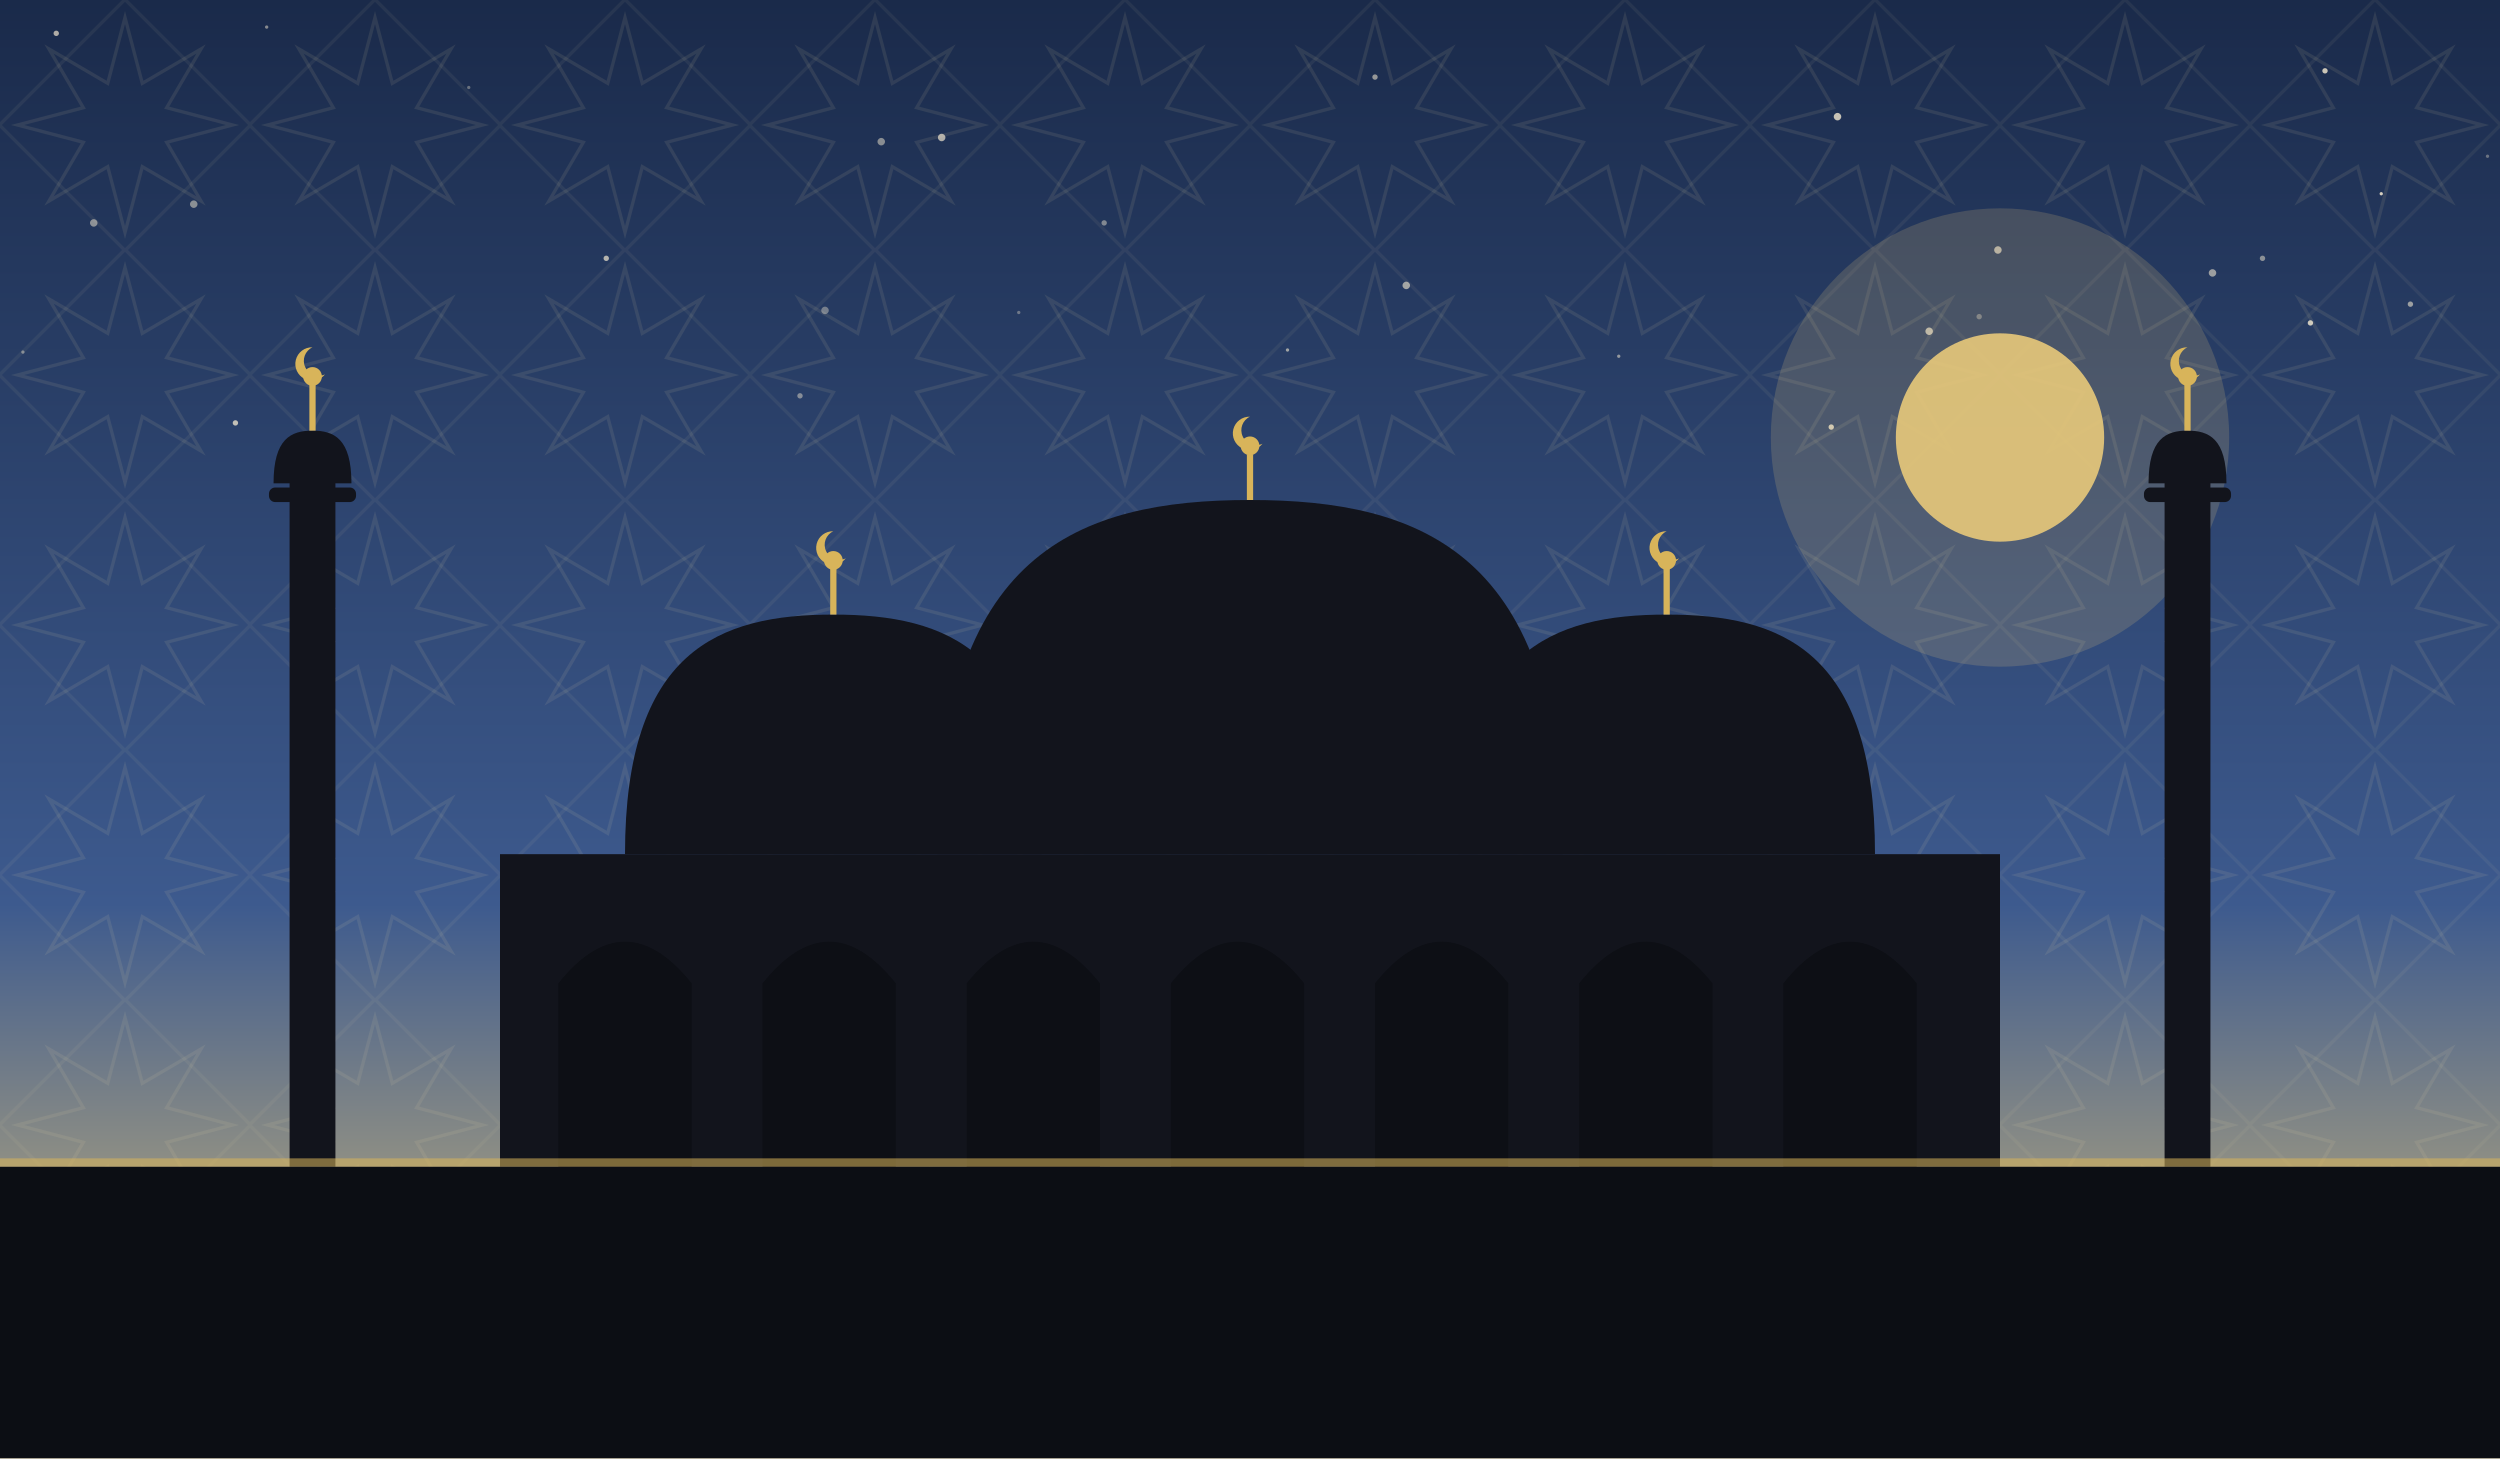
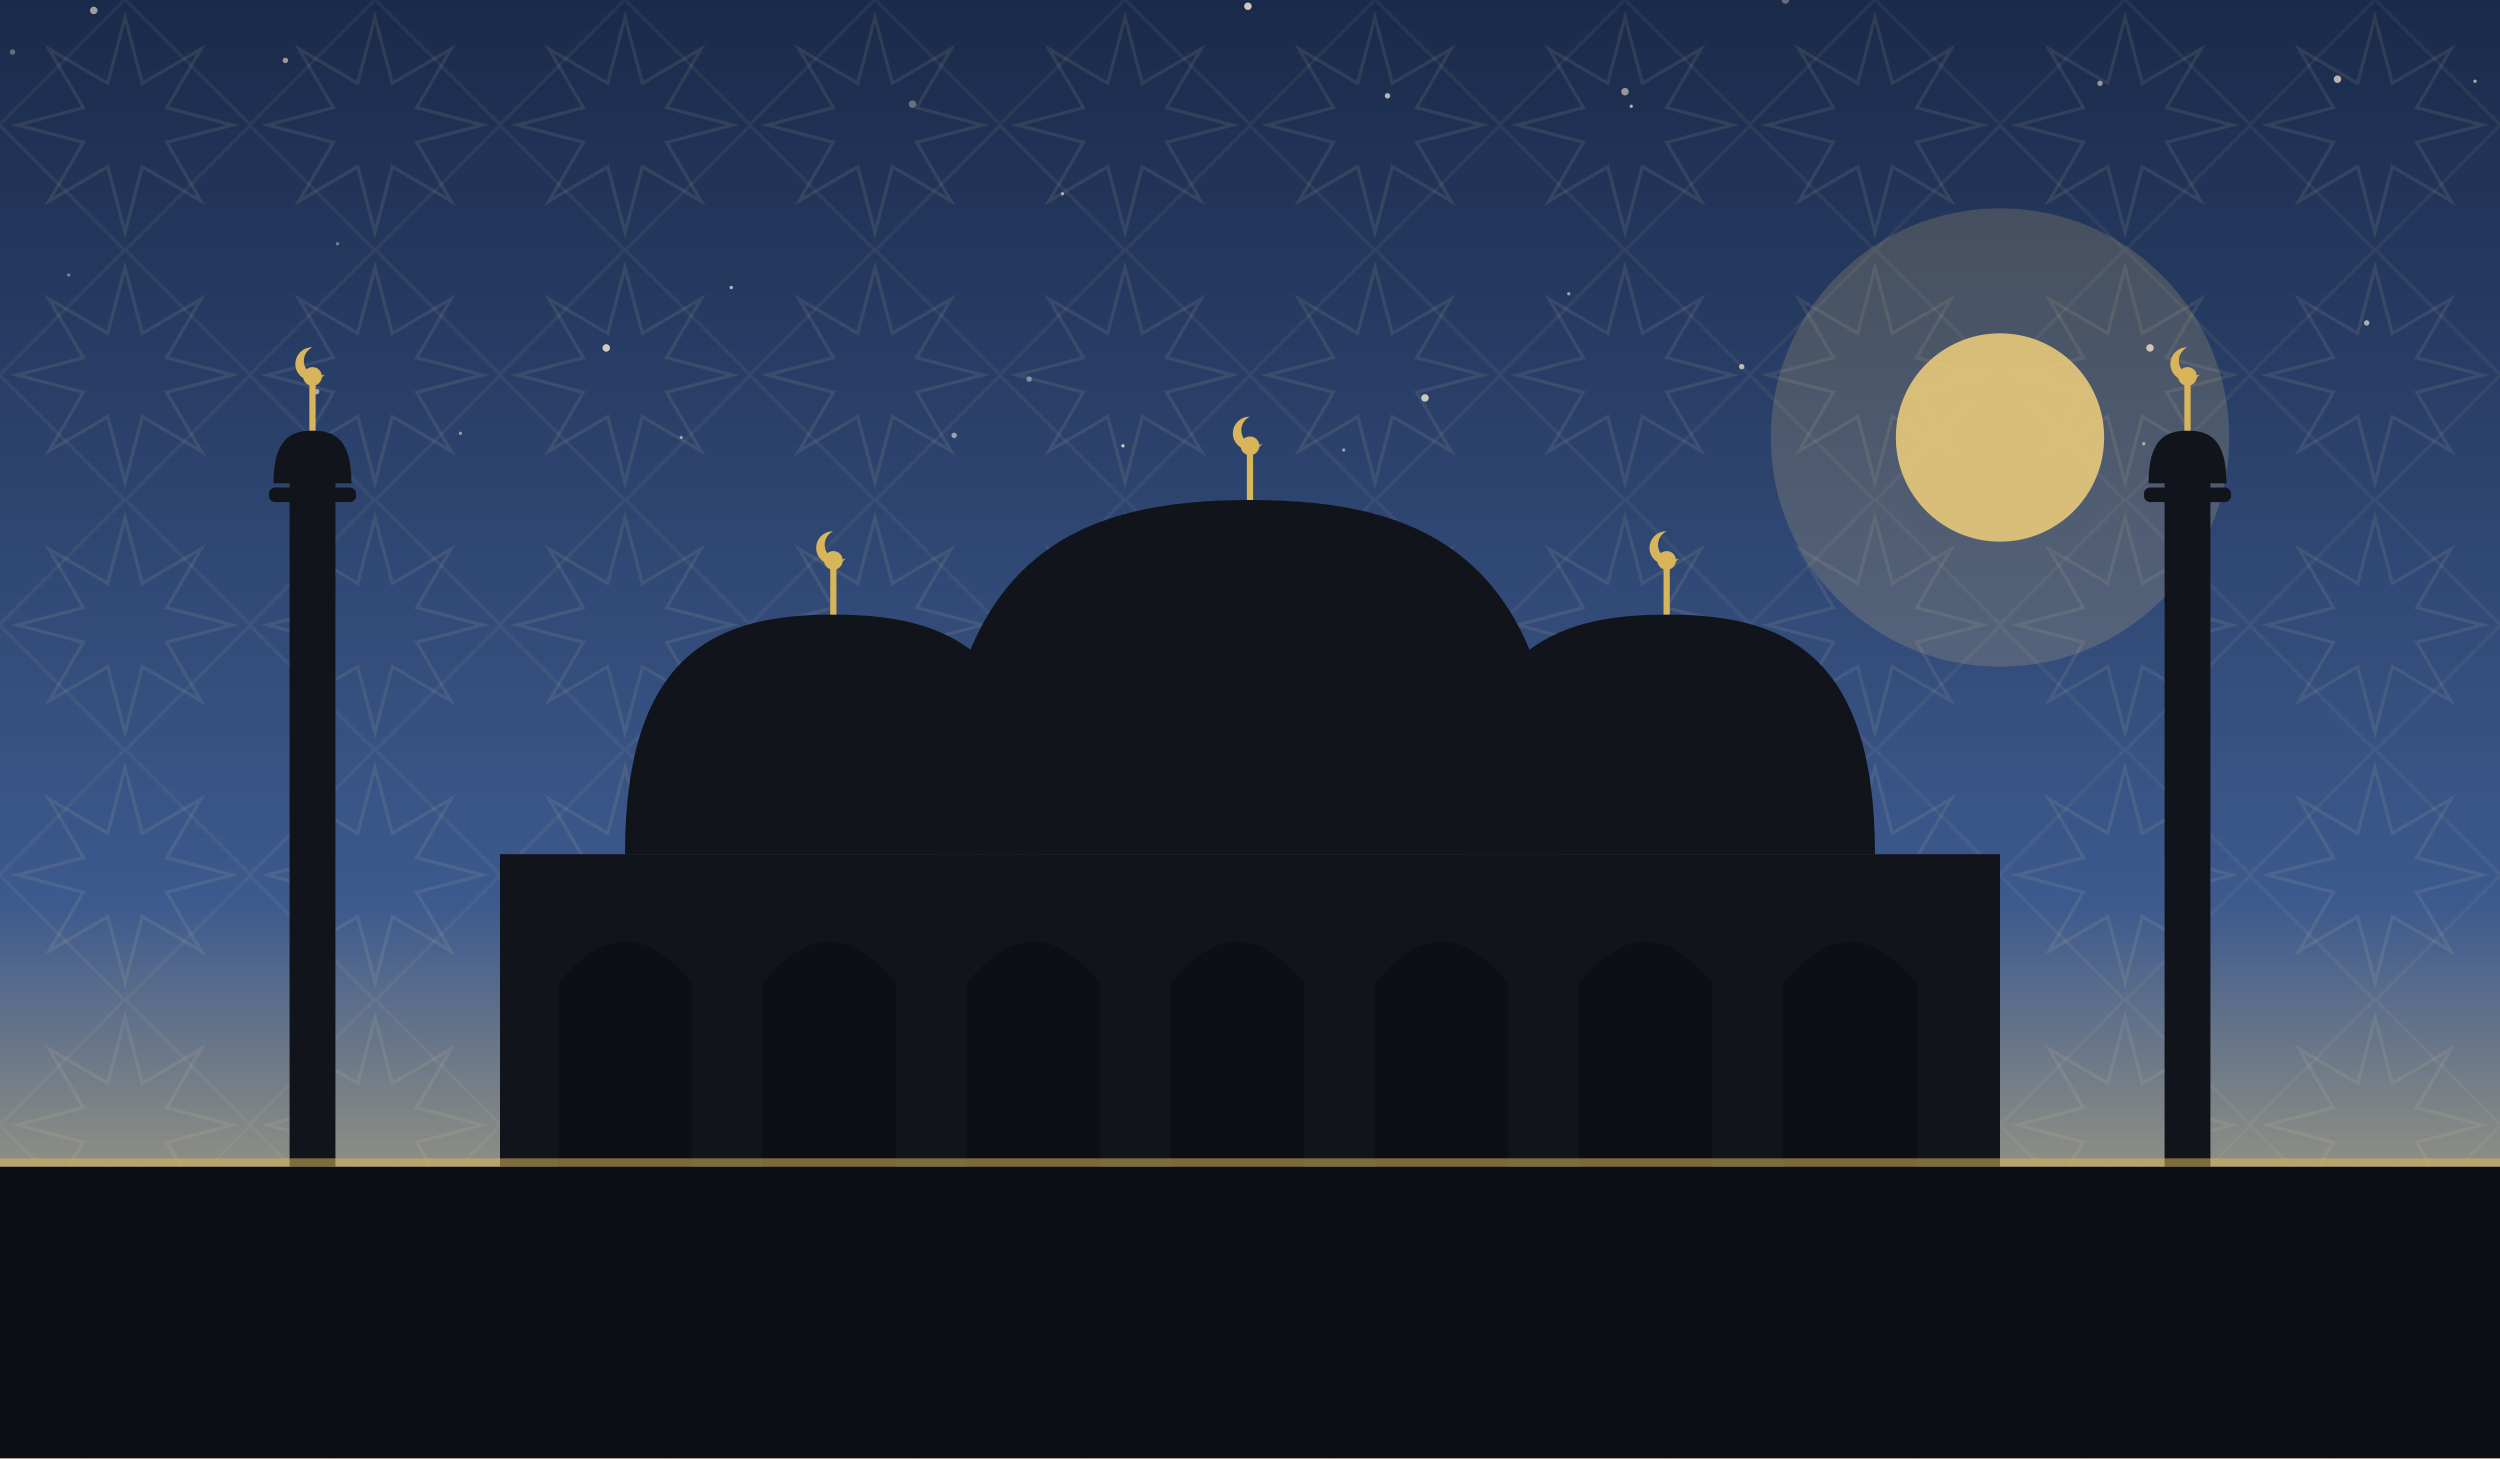
<svg xmlns="http://www.w3.org/2000/svg" viewBox="0 0 1200 700" role="img">
  <defs>
    <linearGradient id="sky" x1="0" y1="0" x2="0" y2="1">
      <stop offset="0" stop-color="#1a2a4a" />
      <stop offset="0.62" stop-color="#3d5a8e" />
      <stop offset="1" stop-color="#e8c97a" />
    </linearGradient>
    <pattern id="g1" width="120" height="120" patternUnits="userSpaceOnUse">
      <polygon points="111.6,60.0 80.0,68.3 96.5,96.5 68.3,80.0 60.0,111.6 51.7,80.0 23.5,96.5 40.0,68.3 8.4,60.0 40.0,51.7 23.5,23.5 51.7,40.0 60.0,8.4 68.3,40.0 96.5,23.5 80.0,51.7" fill="none" stroke="#e8d9a8" stroke-width="1.6" opacity="0.1" />
      <rect x="17.4" y="17.4" width="85.2" height="85.2" fill="none" stroke="#e8d9a8" stroke-width="1.6" opacity="0.07" transform="rotate(45 60.0 60.0)" />
    </pattern>
  </defs>
  <rect width="1200" height="700" fill="url(#sky)" />
  <rect width="1200" height="700" fill="url(#g1)" />
-   <circle cx="113" cy="203" r="1.3" fill="#f7ecd2" opacity="0.74" />
-   <circle cx="27" cy="16" r="1.3" fill="#f7ecd2" opacity="0.67" />
-   <circle cx="1086" cy="124" r="1.3" fill="#f7ecd2" opacity="0.49" />
-   <circle cx="530" cy="107" r="1.3" fill="#f7ecd2" opacity="0.45" />
-   <circle cx="879" cy="205" r="1.3" fill="#f7ecd2" opacity="0.80" />
-   <circle cx="93" cy="98" r="1.8" fill="#f7ecd2" opacity="0.49" />
-   <circle cx="452" cy="66" r="1.8" fill="#f7ecd2" opacity="0.67" />
-   <circle cx="396" cy="149" r="1.8" fill="#f7ecd2" opacity="0.39" />
-   <circle cx="45" cy="107" r="1.8" fill="#f7ecd2" opacity="0.50" />
-   <circle cx="959" cy="120" r="1.8" fill="#f7ecd2" opacity="0.65" />
-   <circle cx="618" cy="168" r="0.8" fill="#f7ecd2" opacity="0.59" />
-   <circle cx="1062" cy="131" r="1.8" fill="#f7ecd2" opacity="0.57" />
-   <circle cx="11" cy="169" r="0.8" fill="#f7ecd2" opacity="0.44" />
-   <circle cx="225" cy="42" r="0.8" fill="#f7ecd2" opacity="0.35" />
-   <circle cx="384" cy="190" r="1.3" fill="#f7ecd2" opacity="0.45" />
-   <circle cx="128" cy="13" r="0.8" fill="#f7ecd2" opacity="0.49" />
-   <circle cx="777" cy="171" r="0.8" fill="#f7ecd2" opacity="0.52" />
-   <circle cx="291" cy="124" r="1.3" fill="#f7ecd2" opacity="0.69" />
-   <circle cx="950" cy="152" r="1.3" fill="#f7ecd2" opacity="0.35" />
-   <circle cx="1194" cy="75" r="0.8" fill="#f7ecd2" opacity="0.35" />
-   <circle cx="1143" cy="93" r="0.8" fill="#f7ecd2" opacity="0.84" />
-   <circle cx="1157" cy="146" r="1.3" fill="#f7ecd2" opacity="0.57" />
-   <circle cx="1116" cy="34" r="1.3" fill="#f7ecd2" opacity="0.79" />
-   <circle cx="660" cy="37" r="1.3" fill="#f7ecd2" opacity="0.55" />
-   <circle cx="1109" cy="155" r="1.3" fill="#f7ecd2" opacity="0.80" />
-   <circle cx="423" cy="68" r="1.8" fill="#f7ecd2" opacity="0.49" />
-   <circle cx="882" cy="56" r="1.8" fill="#f7ecd2" opacity="0.77" />
-   <circle cx="926" cy="159" r="1.8" fill="#f7ecd2" opacity="0.69" />
-   <circle cx="675" cy="137" r="1.8" fill="#f7ecd2" opacity="0.60" />
-   <circle cx="489" cy="150" r="0.8" fill="#f7ecd2" opacity="0.35" />
+   <circle cx="836" cy="176" r="1.3" fill="#f7ecd2" opacity="0.71" />
+   <circle cx="6" cy="25" r="1.3" fill="#f7ecd2" opacity="0.35" />
+   <circle cx="753" cy="141" r="0.8" fill="#f7ecd2" opacity="0.58" />
+   <circle cx="221" cy="208" r="0.8" fill="#f7ecd2" opacity="0.53" />
+   <circle cx="1122" cy="38" r="1.8" fill="#f7ecd2" opacity="0.71" />
+   <circle cx="1032" cy="167" r="1.8" fill="#f7ecd2" opacity="0.79" />
+   <circle cx="599" cy="3" r="1.8" fill="#f7ecd2" opacity="0.82" />
+   <circle cx="327" cy="210" r="0.8" fill="#f7ecd2" opacity="0.55" />
+   <circle cx="1008" cy="40" r="1.3" fill="#f7ecd2" opacity="0.55" />
+   <circle cx="458" cy="209" r="1.3" fill="#f7ecd2" opacity="0.57" />
+   <circle cx="45" cy="5" r="1.8" fill="#f7ecd2" opacity="0.60" />
+   <circle cx="33" cy="132" r="0.8" fill="#f7ecd2" opacity="0.41" />
+   <circle cx="494" cy="182" r="1.3" fill="#f7ecd2" opacity="0.43" />
+   <circle cx="684" cy="191" r="1.8" fill="#f7ecd2" opacity="0.79" />
+   <circle cx="291" cy="167" r="1.8" fill="#f7ecd2" opacity="0.82" />
+   <circle cx="539" cy="214" r="0.8" fill="#f7ecd2" opacity="0.81" />
+   <circle cx="780" cy="44" r="1.8" fill="#f7ecd2" opacity="0.55" />
+   <circle cx="510" cy="93" r="0.8" fill="#f7ecd2" opacity="0.65" />
+   <circle cx="137" cy="29" r="1.3" fill="#f7ecd2" opacity="0.58" />
+   <circle cx="645" cy="216" r="0.8" fill="#f7ecd2" opacity="0.55" />
+   <circle cx="666" cy="46" r="1.3" fill="#f7ecd2" opacity="0.71" />
+   <circle cx="1136" cy="155" r="1.3" fill="#f7ecd2" opacity="0.65" />
+   <circle cx="783" cy="51" r="0.8" fill="#f7ecd2" opacity="0.68" />
+   <circle cx="351" cy="138" r="0.8" fill="#f7ecd2" opacity="0.73" />
+   <circle cx="152" cy="188" r="1.3" fill="#f7ecd2" opacity="0.61" />
+   <circle cx="162" cy="117" r="0.8" fill="#f7ecd2" opacity="0.39" />
+   <circle cx="1029" cy="213" r="0.8" fill="#f7ecd2" opacity="0.62" />
+   <circle cx="857" cy="0" r="1.8" fill="#f7ecd2" opacity="0.35" />
+   <circle cx="438" cy="50" r="1.8" fill="#f7ecd2" opacity="0.35" />
+   <circle cx="1188" cy="39" r="0.8" fill="#f7ecd2" opacity="0.67" />
  <circle cx="960" cy="210" r="110" fill="#e8c97a" opacity="0.18" />
  <circle cx="960" cy="210" r="50" fill="#e8c97a" opacity="0.9" />
  <rect x="240" y="410" width="720" height="150" fill="#12141c" />
  <path d="M 268 560 L 268 472 Q 300 432 332 472 L 332 560 Z" fill="#0c0e14" opacity="0.9" />
  <path d="M 366 560 L 366 472 Q 398 432 430 472 L 430 560 Z" fill="#0c0e14" opacity="0.9" />
  <path d="M 464 560 L 464 472 Q 496 432 528 472 L 528 560 Z" fill="#0c0e14" opacity="0.9" />
  <path d="M 562 560 L 562 472 Q 594 432 626 472 L 626 560 Z" fill="#0c0e14" opacity="0.9" />
  <path d="M 660 560 L 660 472 Q 692 432 724 472 L 724 560 Z" fill="#0c0e14" opacity="0.9" />
  <path d="M 758 560 L 758 472 Q 790 432 822 472 L 822 560 Z" fill="#0c0e14" opacity="0.9" />
  <path d="M 856 560 L 856 472 Q 888 432 920 472 L 920 560 Z" fill="#0c0e14" opacity="0.9" />
  <path d="M 450 410 C 450 265.5, 517.5 240, 600 240 C 682.5 240, 750 265.5, 750 410 Z" fill="#12141c" />
  <line x1="600" y1="240" x2="600" y2="218" stroke="#d8b45a" stroke-width="3" />
  <circle cx="600" cy="214" r="4.5" fill="#d8b45a" />
  <path d="M 600 200 a 8 8 0 1 0 6 13 a 6.4 6.4 0 1 1 -6 -13 Z" fill="#d8b45a" />
  <path d="M 300 410 C 300 312.25, 345.0 295, 400 295 C 455.0 295, 500 312.25, 500 410 Z" fill="#12141c" />
  <line x1="400" y1="295" x2="400" y2="273" stroke="#d8b45a" stroke-width="3" />
  <circle cx="400" cy="269" r="4.5" fill="#d8b45a" />
  <path d="M 400 255 a 8 8 0 1 0 6 13 a 6.4 6.4 0 1 1 -6 -13 Z" fill="#d8b45a" />
  <path d="M 700 410 C 700 312.25, 745.0 295, 800 295 C 855.0 295, 900 312.25, 900 410 Z" fill="#12141c" />
  <line x1="800" y1="295" x2="800" y2="273" stroke="#d8b45a" stroke-width="3" />
  <circle cx="800" cy="269" r="4.5" fill="#d8b45a" />
  <path d="M 800 255 a 8 8 0 1 0 6 13 a 6.4 6.4 0 1 1 -6 -13 Z" fill="#d8b45a" />
  <rect x="139.0" y="230" width="22" height="330" fill="#12141c" />
  <rect x="129.1" y="234" width="41.8" height="7" rx="3" fill="#12141c" />
  <path d="M 131.3 232 C 131.3 210.495, 139.715 206.7, 150 206.7 C 160.285 206.7, 168.7 210.495, 168.7 232 Z" fill="#12141c" />
  <line x1="150" y1="206.7" x2="150" y2="184.7" stroke="#d8b45a" stroke-width="3" />
  <circle cx="150" cy="180.7" r="4.5" fill="#d8b45a" />
  <path d="M 150 166.7 a 8 8 0 1 0 6 13 a 6.4 6.4 0 1 1 -6 -13 Z" fill="#d8b45a" />
  <rect x="1039.0" y="230" width="22" height="330" fill="#12141c" />
  <rect x="1029.1" y="234" width="41.8" height="7" rx="3" fill="#12141c" />
  <path d="M 1031.3 232 C 1031.3 210.495, 1039.715 206.7, 1050 206.7 C 1060.285 206.7, 1068.7 210.495, 1068.7 232 Z" fill="#12141c" />
  <line x1="1050" y1="206.7" x2="1050" y2="184.7" stroke="#d8b45a" stroke-width="3" />
  <circle cx="1050" cy="180.7" r="4.5" fill="#d8b45a" />
  <path d="M 1050 166.7 a 8 8 0 1 0 6 13 a 6.4 6.4 0 1 1 -6 -13 Z" fill="#d8b45a" />
  <rect x="0" y="560" width="1200" height="140" fill="#0c0e14" />
  <rect x="0" y="556" width="1200" height="4" fill="#d8b45a" opacity="0.55" />
</svg>
